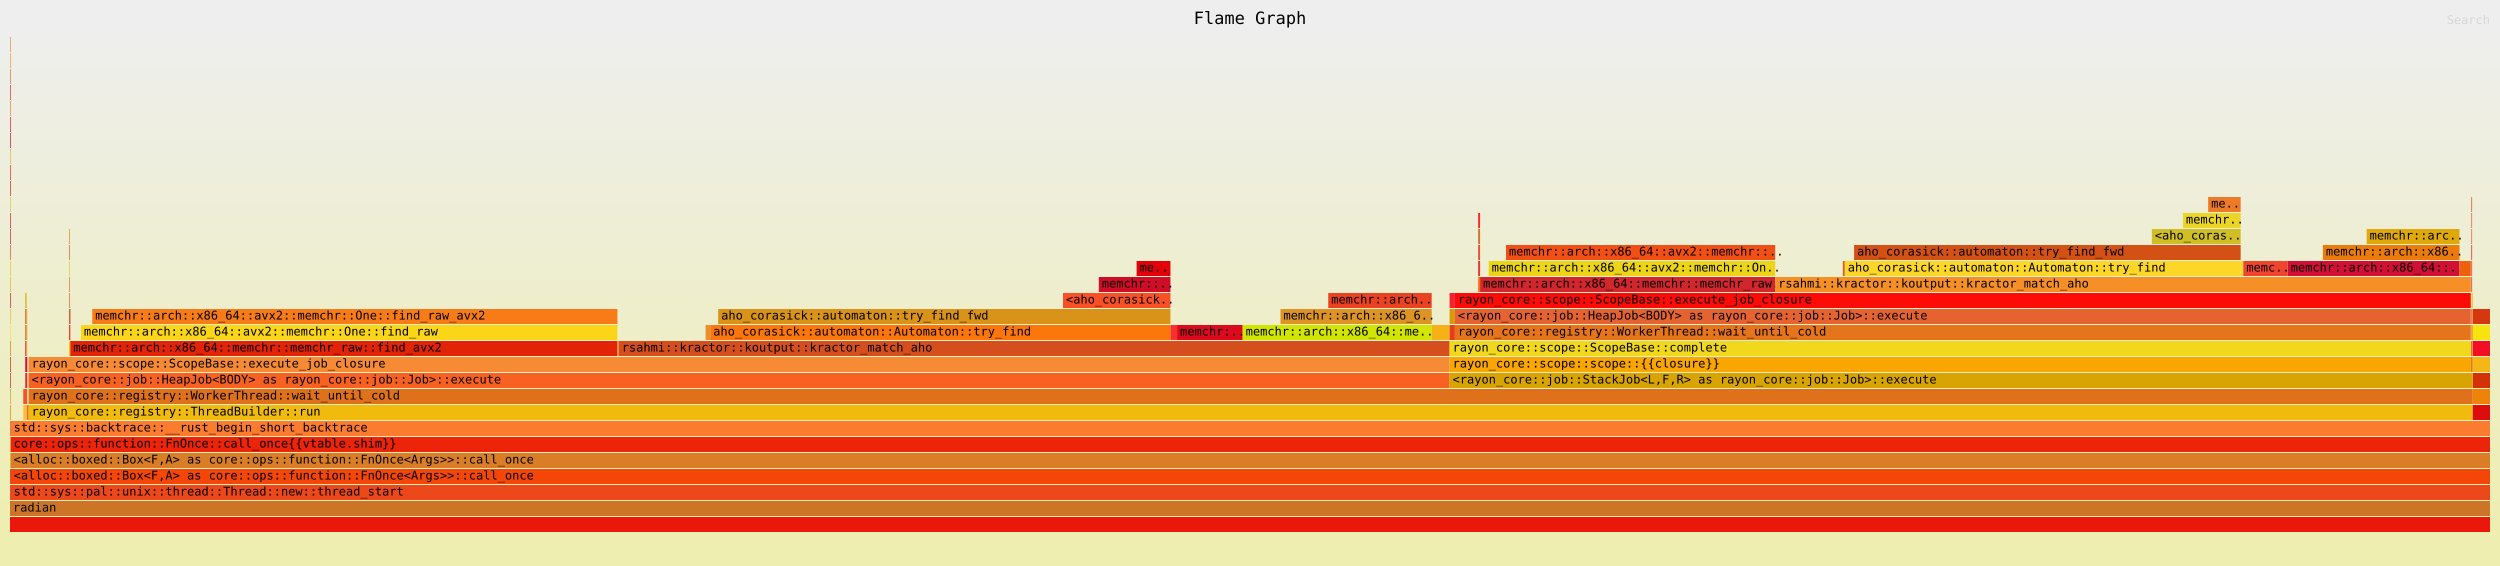
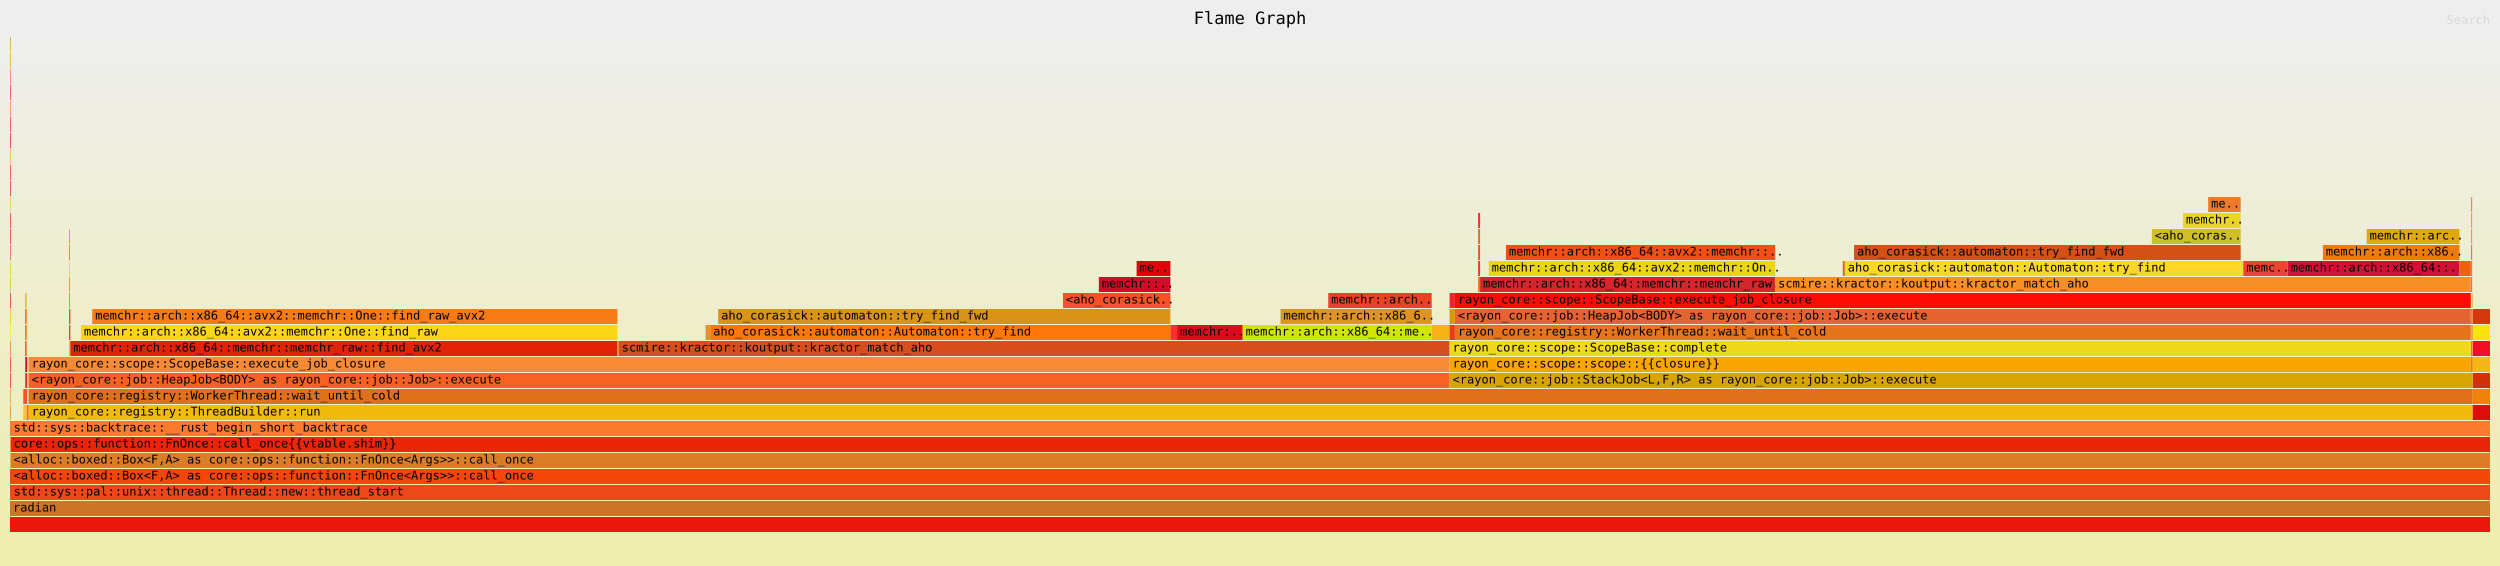
<svg xmlns="http://www.w3.org/2000/svg" xmlns:ns1="http://github.com/jonhoo/inferno" version="1.1" width="2500" height="566" viewBox="0 0 2500 566">
  <defs>
    <linearGradient id="background" y1="0" y2="1" x1="0" x2="0">
      <stop stop-color="#eeeeee" offset="5%" />
      <stop stop-color="#eeeeb0" offset="95%" />
    </linearGradient>
  </defs>
  <style type="text/css">
text { font-family:monospace; font-size:12px }
#title { text-anchor:middle; font-size:17px; }
#matched { text-anchor:end; }
#search { text-anchor:end; opacity:0.1; cursor:pointer; }
#search:hover, #search.show { opacity:1; }
#subtitle { text-anchor:middle; font-color:rgb(160,160,160); }
#unzoom { cursor:pointer; }
#frames &gt; *:hover { stroke:black; stroke-width:0.5; cursor:pointer; }
.hide { display:none; }
.parent { opacity:0.5; }
</style>
  <rect x="0" y="0" width="100%" height="566" fill="url(#background)" />
  <text id="title" fill="rgb(0,0,0)" x="50%" y="24.00">Flame Graph</text>
  <text id="details" fill="rgb(0,0,0)" x="10" y="549.00"> </text>
  <text id="unzoom" class="hide" fill="rgb(0,0,0)" x="10" y="24.00">Reset Zoom</text>
  <text id="search" fill="rgb(0,0,0)" x="2490" y="24.00">Search</text>
  <text id="matched" fill="rgb(0,0,0)" x="2490" y="549.00"> </text>
  <svg id="frames" x="10" width="2480" total_samples="3740">
    <g>
      <rect x="0%" y="485" width="0.027%" height="15" fill="rgb(227,0,7)" ns1:x="0" ns1:w="1" />
      <text x="0.12%" y="495.50" />
    </g>
    <g>
      <rect x="0%" y="469" width="0.027%" height="15" fill="rgb(217,0,24)" ns1:x="0" ns1:w="1" />
      <text x="0.12%" y="479.50" />
    </g>
    <g>
      <rect x="0%" y="453" width="0.027%" height="15" fill="rgb(221,193,54)" ns1:x="0" ns1:w="1" />
      <text x="0.12%" y="463.50" />
    </g>
    <g>
      <rect x="0%" y="437" width="0.027%" height="15" fill="rgb(248,212,6)" ns1:x="0" ns1:w="1" />
      <text x="0.12%" y="447.50" />
    </g>
    <g>
      <rect x="0%" y="421" width="0.027%" height="15" fill="rgb(208,68,35)" ns1:x="0" ns1:w="1" />
      <text x="0.12%" y="431.50" />
    </g>
    <g>
      <rect x="0%" y="405" width="0.027%" height="15" fill="rgb(232,128,0)" ns1:x="0" ns1:w="1" />
      <text x="0.12%" y="415.50" />
    </g>
    <g>
      <rect x="0%" y="389" width="0.027%" height="15" fill="rgb(207,160,47)" ns1:x="0" ns1:w="1" />
      <text x="0.12%" y="399.50" />
    </g>
    <g>
      <rect x="0%" y="373" width="0.027%" height="15" fill="rgb(228,23,34)" ns1:x="0" ns1:w="1" />
      <text x="0.12%" y="383.50" />
    </g>
    <g>
      <rect x="0%" y="357" width="0.027%" height="15" fill="rgb(218,30,26)" ns1:x="0" ns1:w="1" />
      <text x="0.12%" y="367.50" />
    </g>
    <g>
      <rect x="0%" y="341" width="0.027%" height="15" fill="rgb(220,122,19)" ns1:x="0" ns1:w="1" />
      <text x="0.12%" y="351.50" />
    </g>
    <g>
      <rect x="0%" y="325" width="0.027%" height="15" fill="rgb(250,228,42)" ns1:x="0" ns1:w="1" />
      <text x="0.12%" y="335.50" />
    </g>
    <g>
      <rect x="0%" y="309" width="0.027%" height="15" fill="rgb(240,193,28)" ns1:x="0" ns1:w="1" />
      <text x="0.12%" y="319.50" />
    </g>
    <g>
      <rect x="0%" y="293" width="0.027%" height="15" fill="rgb(216,20,37)" ns1:x="0" ns1:w="1" />
      <text x="0.12%" y="303.50" />
    </g>
    <g>
      <rect x="0%" y="277" width="0.027%" height="15" fill="rgb(206,188,39)" ns1:x="0" ns1:w="1" />
      <text x="0.12%" y="287.50" />
    </g>
    <g>
      <rect x="0%" y="261" width="0.027%" height="15" fill="rgb(217,207,13)" ns1:x="0" ns1:w="1" />
      <text x="0.12%" y="271.50" />
    </g>
    <g>
      <rect x="0%" y="245" width="0.027%" height="15" fill="rgb(231,73,38)" ns1:x="0" ns1:w="1" />
      <text x="0.12%" y="255.50" />
    </g>
    <g>
      <rect x="0%" y="229" width="0.027%" height="15" fill="rgb(225,20,46)" ns1:x="0" ns1:w="1" />
      <text x="0.12%" y="239.50" />
    </g>
    <g>
      <rect x="0%" y="213" width="0.027%" height="15" fill="rgb(210,31,41)" ns1:x="0" ns1:w="1" />
      <text x="0.12%" y="223.50" />
    </g>
    <g>
      <rect x="0%" y="197" width="0.027%" height="15" fill="rgb(221,200,47)" ns1:x="0" ns1:w="1" />
      <text x="0.12%" y="207.50" />
    </g>
    <g>
      <rect x="0%" y="181" width="0.027%" height="15" fill="rgb(226,26,5)" ns1:x="0" ns1:w="1" />
      <text x="0.12%" y="191.50" />
    </g>
    <g>
      <rect x="0%" y="165" width="0.027%" height="15" fill="rgb(249,33,26)" ns1:x="0" ns1:w="1" />
      <text x="0.12%" y="175.50" />
    </g>
    <g>
      <rect x="0%" y="149" width="0.027%" height="15" fill="rgb(235,183,28)" ns1:x="0" ns1:w="1" />
      <text x="0.12%" y="159.50" />
    </g>
    <g>
      <rect x="0%" y="133" width="0.027%" height="15" fill="rgb(221,5,38)" ns1:x="0" ns1:w="1" />
      <text x="0.12%" y="143.50" />
    </g>
    <g>
      <rect x="0%" y="117" width="0.027%" height="15" fill="rgb(247,18,42)" ns1:x="0" ns1:w="1" />
      <text x="0.12%" y="127.50" />
    </g>
    <g>
      <rect x="0%" y="101" width="0.027%" height="15" fill="rgb(241,131,45)" ns1:x="0" ns1:w="1" />
      <text x="0.12%" y="111.50" />
    </g>
    <g>
      <rect x="0%" y="85" width="0.027%" height="15" fill="rgb(249,31,29)" ns1:x="0" ns1:w="1" />
      <text x="0.12%" y="95.50" />
    </g>
    <g>
      <rect x="0%" y="69" width="0.027%" height="15" fill="rgb(225,111,53)" ns1:x="0" ns1:w="1" />
      <text x="0.12%" y="79.50" />
    </g>
    <g>
      <rect x="0%" y="53" width="0.027%" height="15" fill="rgb(238,160,17)" ns1:x="0" ns1:w="1" />
      <text x="0.12%" y="63.50" />
    </g>
    <g>
      <rect x="0%" y="37" width="0.027%" height="15" fill="rgb(214,148,48)" ns1:x="0" ns1:w="1" />
      <text x="0.12%" y="47.50" />
    </g>
    <g>
      <rect x="0.615%" y="341" width="0.053%" height="15" fill="rgb(232,36,49)" ns1:x="23" ns1:w="2" />
      <text x="0.735%" y="351.50" />
    </g>
    <g>
      <rect x="0.615%" y="325" width="0.053%" height="15" fill="rgb(209,103,24)" ns1:x="23" ns1:w="2" />
      <text x="0.735%" y="335.50" />
    </g>
    <g>
      <rect x="0.615%" y="309" width="0.053%" height="15" fill="rgb(229,88,8)" ns1:x="23" ns1:w="2" />
      <text x="0.735%" y="319.50" />
    </g>
    <g>
      <rect x="0.615%" y="293" width="0.053%" height="15" fill="rgb(213,181,19)" ns1:x="23" ns1:w="2" />
      <text x="0.735%" y="303.50" />
    </g>
    <g>
      <rect x="0.535%" y="405" width="0.16%" height="15" fill="rgb(254,191,54)" ns1:x="20" ns1:w="6" />
      <text x="0.655%" y="415.50" />
    </g>
    <g>
      <rect x="0.535%" y="389" width="0.16%" height="15" fill="rgb(241,83,37)" ns1:x="20" ns1:w="6" />
      <text x="0.655%" y="399.50" />
    </g>
    <g>
      <rect x="0.615%" y="373" width="0.08%" height="15" fill="rgb(233,36,39)" ns1:x="23" ns1:w="3" />
      <text x="0.735%" y="383.50" />
    </g>
    <g>
      <rect x="0.615%" y="357" width="0.08%" height="15" fill="rgb(226,3,54)" ns1:x="23" ns1:w="3" />
      <text x="0.735%" y="367.50" />
    </g>
    <g>
      <rect x="0.668%" y="341" width="0.027%" height="15" fill="rgb(245,192,40)" ns1:x="25" ns1:w="1" />
      <text x="0.788%" y="351.50" />
    </g>
    <g>
      <rect x="0.668%" y="325" width="0.027%" height="15" fill="rgb(238,167,29)" ns1:x="25" ns1:w="1" />
      <text x="0.788%" y="335.50" />
    </g>
    <g>
      <rect x="0.668%" y="309" width="0.027%" height="15" fill="rgb(232,182,51)" ns1:x="25" ns1:w="1" />
      <text x="0.788%" y="319.50" />
    </g>
    <g>
      <rect x="0.695%" y="405" width="0.053%" height="15" fill="rgb(231,60,39)" ns1:x="26" ns1:w="2" />
      <text x="0.815%" y="415.50" />
    </g>
    <g>
      <rect x="2.38%" y="309" width="0.027%" height="15" fill="rgb(208,69,12)" ns1:x="89" ns1:w="1" />
      <text x="2.5%" y="319.50" />
    </g>
    <g>
      <rect x="2.38%" y="293" width="0.027%" height="15" fill="rgb(235,93,37)" ns1:x="89" ns1:w="1" />
      <text x="2.5%" y="303.50" />
    </g>
    <g>
      <rect x="2.38%" y="277" width="0.027%" height="15" fill="rgb(213,116,39)" ns1:x="89" ns1:w="1" />
      <text x="2.5%" y="287.50" />
    </g>
    <g>
      <rect x="2.38%" y="261" width="0.027%" height="15" fill="rgb(222,207,29)" ns1:x="89" ns1:w="1" />
      <text x="2.5%" y="271.50" />
    </g>
    <g>
      <rect x="2.38%" y="245" width="0.027%" height="15" fill="rgb(206,96,30)" ns1:x="89" ns1:w="1" />
      <text x="2.5%" y="255.50" />
    </g>
    <g>
      <rect x="2.38%" y="229" width="0.027%" height="15" fill="rgb(218,138,4)" ns1:x="89" ns1:w="1" />
      <text x="2.5%" y="239.50" />
    </g>
    <g>
      <rect x="2.38%" y="341" width="0.053%" height="15" fill="rgb(250,191,14)" ns1:x="89" ns1:w="2" />
      <text x="2.5%" y="351.50" />
    </g>
    <g>
      <rect x="2.38%" y="325" width="0.053%" height="15" fill="rgb(239,60,40)" ns1:x="89" ns1:w="2" />
      <text x="2.5%" y="335.50" />
    </g>
    <g>
      <rect x="2.406%" y="309" width="0.027%" height="15" fill="rgb(206,27,48)" ns1:x="90" ns1:w="1" />
      <text x="2.526%" y="319.50" />
    </g>
    <g>
      <rect x="2.433%" y="341" width="22.059%" height="15" fill="rgb(225,35,8)" ns1:x="91" ns1:w="825" />
      <text x="2.553%" y="351.50">memchr::arch::x86_64::memchr::memchr_raw::find_avx2</text>
    </g>
    <g>
      <rect x="2.861%" y="325" width="21.631%" height="15" fill="rgb(250,213,24)" ns1:x="107" ns1:w="809" />
      <text x="2.981%" y="335.50">memchr::arch::x86_64::avx2::memchr::One::find_raw</text>
    </g>
    <g>
      <rect x="3.316%" y="309" width="21.177%" height="15" fill="rgb(247,123,22)" ns1:x="124" ns1:w="792" />
      <text x="3.436%" y="319.50">memchr::arch::x86_64::avx2::memchr::One::find_raw_avx2</text>
    </g>
    <g>
      <rect x="24.492%" y="341" width="0.053%" height="15" fill="rgb(231,138,38)" ns1:x="916" ns1:w="2" />
      <text x="24.612%" y="351.50" />
    </g>
    <g>
      <rect x="28.048%" y="325" width="0.187%" height="15" fill="rgb(231,145,46)" ns1:x="1049" ns1:w="7" />
      <text x="28.168%" y="335.50" />
    </g>
    <g>
      <rect x="28.235%" y="325" width="18.556%" height="15" fill="rgb(251,118,11)" ns1:x="1056" ns1:w="694" />
      <text x="28.355%" y="335.50">aho_corasick::automaton::Automaton::try_find</text>
    </g>
    <g>
      <rect x="28.556%" y="309" width="18.235%" height="15" fill="rgb(217,147,25)" ns1:x="1068" ns1:w="682" />
      <text x="28.676%" y="319.50">aho_corasick::automaton::try_find_fwd</text>
    </g>
    <g>
      <rect x="42.46%" y="293" width="4.332%" height="15" fill="rgb(247,81,37)" ns1:x="1588" ns1:w="162" />
      <text x="42.58%" y="303.50">&lt;aho_corasick..</text>
    </g>
    <g>
      <rect x="43.904%" y="277" width="2.888%" height="15" fill="rgb(209,12,38)" ns1:x="1642" ns1:w="108" />
      <text x="44.024%" y="287.50">memchr::..</text>
    </g>
    <g>
      <rect x="45.428%" y="261" width="1.364%" height="15" fill="rgb(227,1,9)" ns1:x="1699" ns1:w="51" />
      <text x="45.548%" y="271.50">me..</text>
    </g>
    <g>
      <rect x="46.791%" y="325" width="0.267%" height="15" fill="rgb(248,47,43)" ns1:x="1750" ns1:w="10" />
      <text x="46.911%" y="335.50" />
    </g>
    <g>
      <rect x="47.059%" y="325" width="2.647%" height="15" fill="rgb(221,10,30)" ns1:x="1760" ns1:w="99" />
      <text x="47.179%" y="335.50">memchr:..</text>
    </g>
    <g>
      <rect x="49.706%" y="325" width="7.62%" height="15" fill="rgb(210,229,1)" ns1:x="1859" ns1:w="285" />
      <text x="49.826%" y="335.50">memchr::arch::x86_64::me..</text>
    </g>
    <g>
      <rect x="51.23%" y="309" width="6.096%" height="15" fill="rgb(222,148,37)" ns1:x="1916" ns1:w="228" />
      <text x="51.35%" y="319.50">memchr::arch::x86_6..</text>
    </g>
    <g>
      <rect x="53.155%" y="293" width="4.171%" height="15" fill="rgb(234,67,33)" ns1:x="1988" ns1:w="156" />
      <text x="53.275%" y="303.50">memchr::arch..</text>
    </g>
    <g>
      <rect x="0.749%" y="373" width="57.3%" height="15" fill="rgb(247,98,35)" ns1:x="28" ns1:w="2143" />
      <text x="0.869%" y="383.50">&lt;rayon_core::job::HeapJob&lt;BODY&gt; as rayon_core::job::Job&gt;::execute</text>
    </g>
    <g>
      <rect x="0.749%" y="357" width="57.3%" height="15" fill="rgb(247,138,52)" ns1:x="28" ns1:w="2143" />
      <text x="0.869%" y="367.50">rayon_core::scope::ScopeBase::execute_job_closure</text>
    </g>
    <g>
      <rect x="24.546%" y="341" width="33.503%" height="15" fill="rgb(213,79,30)" ns1:x="918" ns1:w="1253" />
-       <text x="24.666%" y="351.50">rsahmi::kractor::koutput::kractor_match_aho</text>
+       <text x="24.666%" y="351.50">scmire::kractor::koutput::kractor_match_aho</text>
    </g>
    <g>
      <rect x="57.326%" y="325" width="0.722%" height="15" fill="rgb(246,177,23)" ns1:x="2144" ns1:w="27" />
      <text x="57.446%" y="335.50" />
    </g>
    <g>
      <rect x="58.048%" y="325" width="0.214%" height="15" fill="rgb(230,62,27)" ns1:x="2171" ns1:w="8" />
      <text x="58.168%" y="335.50" />
    </g>
    <g>
      <rect x="58.048%" y="309" width="0.214%" height="15" fill="rgb(216,154,8)" ns1:x="2171" ns1:w="8" />
      <text x="58.168%" y="319.50" />
    </g>
    <g>
      <rect x="58.048%" y="293" width="0.214%" height="15" fill="rgb(244,35,45)" ns1:x="2171" ns1:w="8" />
      <text x="58.168%" y="303.50" />
    </g>
    <g>
      <rect x="59.198%" y="277" width="0.08%" height="15" fill="rgb(251,115,12)" ns1:x="2214" ns1:w="3" />
      <text x="59.318%" y="287.50" />
    </g>
    <g>
      <rect x="59.198%" y="261" width="0.08%" height="15" fill="rgb(240,54,50)" ns1:x="2214" ns1:w="3" />
      <text x="59.318%" y="271.50" />
    </g>
    <g>
      <rect x="59.198%" y="245" width="0.08%" height="15" fill="rgb(233,84,52)" ns1:x="2214" ns1:w="3" />
      <text x="59.318%" y="255.50" />
    </g>
    <g>
      <rect x="59.198%" y="229" width="0.08%" height="15" fill="rgb(207,117,47)" ns1:x="2214" ns1:w="3" />
      <text x="59.318%" y="239.50" />
    </g>
    <g>
      <rect x="59.198%" y="213" width="0.08%" height="15" fill="rgb(249,43,39)" ns1:x="2214" ns1:w="3" />
      <text x="59.318%" y="223.50" />
    </g>
    <g>
      <rect x="59.278%" y="277" width="11.898%" height="15" fill="rgb(209,38,44)" ns1:x="2217" ns1:w="445" />
      <text x="59.398%" y="287.50">memchr::arch::x86_64::memchr::memchr_raw..</text>
    </g>
    <g>
      <rect x="59.626%" y="261" width="11.551%" height="15" fill="rgb(236,212,23)" ns1:x="2230" ns1:w="432" />
      <text x="59.746%" y="271.50">memchr::arch::x86_64::avx2::memchr::On..</text>
    </g>
    <g>
      <rect x="60.321%" y="245" width="10.856%" height="15" fill="rgb(242,79,21)" ns1:x="2256" ns1:w="406" />
      <text x="60.441%" y="255.50">memchr::arch::x86_64::avx2::memchr::..</text>
    </g>
    <g>
      <rect x="73.904%" y="261" width="0.08%" height="15" fill="rgb(211,96,35)" ns1:x="2764" ns1:w="3" />
      <text x="74.024%" y="271.50" />
    </g>
    <g>
      <rect x="73.984%" y="261" width="15.963%" height="15" fill="rgb(253,215,40)" ns1:x="2767" ns1:w="597" />
      <text x="74.104%" y="271.50">aho_corasick::automaton::Automaton::try_find</text>
    </g>
    <g>
      <rect x="74.358%" y="245" width="15.588%" height="15" fill="rgb(211,81,21)" ns1:x="2781" ns1:w="583" />
      <text x="74.478%" y="255.50">aho_corasick::automaton::try_find_fwd</text>
    </g>
    <g>
      <rect x="86.364%" y="229" width="3.583%" height="15" fill="rgb(208,190,38)" ns1:x="3230" ns1:w="134" />
      <text x="86.484%" y="239.50">&lt;aho_coras..</text>
    </g>
    <g>
      <rect x="87.62%" y="213" width="2.326%" height="15" fill="rgb(235,213,38)" ns1:x="3277" ns1:w="87" />
      <text x="87.74%" y="223.50">memchr..</text>
    </g>
    <g>
      <rect x="88.636%" y="197" width="1.31%" height="15" fill="rgb(237,122,38)" ns1:x="3315" ns1:w="49" />
      <text x="88.756%" y="207.50">me..</text>
    </g>
    <g>
      <rect x="89.947%" y="261" width="0.107%" height="15" fill="rgb(244,218,35)" ns1:x="3364" ns1:w="4" />
      <text x="90.067%" y="271.50" />
    </g>
    <g>
      <rect x="90.053%" y="261" width="1.791%" height="15" fill="rgb(240,68,47)" ns1:x="3368" ns1:w="67" />
      <text x="90.174%" y="271.50">memc..</text>
    </g>
    <g>
      <rect x="91.845%" y="261" width="6.925%" height="15" fill="rgb(210,16,53)" ns1:x="3435" ns1:w="259" />
      <text x="91.965%" y="271.50">memchr::arch::x86_64::..</text>
    </g>
    <g>
      <rect x="93.262%" y="245" width="5.508%" height="15" fill="rgb(235,124,12)" ns1:x="3488" ns1:w="206" />
      <text x="93.382%" y="255.50">memchr::arch::x86..</text>
    </g>
    <g>
      <rect x="95.027%" y="229" width="3.743%" height="15" fill="rgb(224,169,11)" ns1:x="3554" ns1:w="140" />
      <text x="95.147%" y="239.50">memchr::arc..</text>
    </g>
    <g>
      <rect x="58.048%" y="357" width="41.176%" height="15" fill="rgb(250,166,2)" ns1:x="2171" ns1:w="1540" />
      <text x="58.168%" y="367.50">rayon_core::scope::scope::{{closure}}</text>
    </g>
    <g>
      <rect x="58.048%" y="341" width="41.176%" height="15" fill="rgb(242,216,29)" ns1:x="2171" ns1:w="1540" />
      <text x="58.168%" y="351.50">rayon_core::scope::ScopeBase::complete</text>
    </g>
    <g>
      <rect x="58.262%" y="325" width="40.963%" height="15" fill="rgb(230,116,27)" ns1:x="2179" ns1:w="1532" />
      <text x="58.382%" y="335.50">rayon_core::registry::WorkerThread::wait_until_cold</text>
    </g>
    <g>
      <rect x="58.262%" y="309" width="40.963%" height="15" fill="rgb(228,99,48)" ns1:x="2179" ns1:w="1532" />
      <text x="58.382%" y="319.50">&lt;rayon_core::job::HeapJob&lt;BODY&gt; as rayon_core::job::Job&gt;::execute</text>
    </g>
    <g>
      <rect x="58.262%" y="293" width="40.963%" height="15" fill="rgb(253,11,6)" ns1:x="2179" ns1:w="1532" />
      <text x="58.382%" y="303.50">rayon_core::scope::ScopeBase::execute_job_closure</text>
    </g>
    <g>
      <rect x="71.177%" y="277" width="28.048%" height="15" fill="rgb(247,143,39)" ns1:x="2662" ns1:w="1049" />
-       <text x="71.296%" y="287.50">rsahmi::kractor::koutput::kractor_match_aho</text>
+       <text x="71.296%" y="287.50">scmire::kractor::koutput::kractor_match_aho</text>
    </g>
    <g>
      <rect x="98.77%" y="261" width="0.455%" height="15" fill="rgb(236,97,10)" ns1:x="3694" ns1:w="17" />
      <text x="98.89%" y="271.50" />
    </g>
    <g>
      <rect x="99.225%" y="341" width="0.027%" height="15" fill="rgb(233,208,19)" ns1:x="3711" ns1:w="1" />
      <text x="99.345%" y="351.50" />
    </g>
    <g>
      <rect x="58.048%" y="373" width="41.23%" height="15" fill="rgb(216,164,2)" ns1:x="2171" ns1:w="1542" />
      <text x="58.168%" y="383.50">&lt;rayon_core::job::StackJob&lt;L,F,R&gt; as rayon_core::job::Job&gt;::execute</text>
    </g>
    <g>
      <rect x="99.225%" y="357" width="0.053%" height="15" fill="rgb(220,129,5)" ns1:x="3711" ns1:w="2" />
      <text x="99.345%" y="367.50" />
    </g>
    <g>
      <rect x="99.251%" y="341" width="0.027%" height="15" fill="rgb(242,17,10)" ns1:x="3712" ns1:w="1" />
      <text x="99.371%" y="351.50" />
    </g>
    <g>
      <rect x="99.251%" y="325" width="0.027%" height="15" fill="rgb(242,107,0)" ns1:x="3712" ns1:w="1" />
      <text x="99.371%" y="335.50" />
    </g>
    <g>
      <rect x="99.251%" y="309" width="0.027%" height="15" fill="rgb(251,28,31)" ns1:x="3712" ns1:w="1" />
      <text x="99.371%" y="319.50" />
    </g>
    <g>
      <rect x="99.251%" y="293" width="0.027%" height="15" fill="rgb(233,223,10)" ns1:x="3712" ns1:w="1" />
      <text x="99.371%" y="303.50" />
    </g>
    <g>
      <rect x="99.251%" y="277" width="0.027%" height="15" fill="rgb(215,21,27)" ns1:x="3712" ns1:w="1" />
      <text x="99.371%" y="287.50" />
    </g>
    <g>
      <rect x="99.251%" y="261" width="0.027%" height="15" fill="rgb(232,23,21)" ns1:x="3712" ns1:w="1" />
      <text x="99.371%" y="271.50" />
    </g>
    <g>
      <rect x="99.251%" y="245" width="0.027%" height="15" fill="rgb(244,5,23)" ns1:x="3712" ns1:w="1" />
      <text x="99.371%" y="255.50" />
    </g>
    <g>
      <rect x="99.251%" y="229" width="0.027%" height="15" fill="rgb(226,81,46)" ns1:x="3712" ns1:w="1" />
      <text x="99.371%" y="239.50" />
    </g>
    <g>
      <rect x="99.251%" y="213" width="0.027%" height="15" fill="rgb(247,70,30)" ns1:x="3712" ns1:w="1" />
      <text x="99.371%" y="223.50" />
    </g>
    <g>
      <rect x="99.251%" y="197" width="0.027%" height="15" fill="rgb(212,68,19)" ns1:x="3712" ns1:w="1" />
      <text x="99.371%" y="207.50" />
    </g>
    <g>
      <rect x="0.749%" y="405" width="98.556%" height="15" fill="rgb(240,187,13)" ns1:x="28" ns1:w="3686" />
      <text x="0.869%" y="415.50">rayon_core::registry::ThreadBuilder::run</text>
    </g>
    <g>
      <rect x="0.749%" y="389" width="98.556%" height="15" fill="rgb(223,113,26)" ns1:x="28" ns1:w="3686" />
      <text x="0.869%" y="399.50">rayon_core::registry::WorkerThread::wait_until_cold</text>
    </g>
    <g>
      <rect x="99.278%" y="373" width="0.027%" height="15" fill="rgb(206,192,2)" ns1:x="3713" ns1:w="1" />
      <text x="99.398%" y="383.50" />
    </g>
    <g>
      <rect x="99.278%" y="357" width="0.027%" height="15" fill="rgb(241,108,4)" ns1:x="3713" ns1:w="1" />
      <text x="99.398%" y="367.50" />
    </g>
    <g>
      <rect x="99.278%" y="341" width="0.027%" height="15" fill="rgb(247,173,49)" ns1:x="3713" ns1:w="1" />
      <text x="99.398%" y="351.50" />
    </g>
    <g>
      <rect x="99.278%" y="325" width="0.027%" height="15" fill="rgb(224,114,35)" ns1:x="3713" ns1:w="1" />
      <text x="99.398%" y="335.50" />
    </g>
    <g>
      <rect x="99.278%" y="309" width="0.027%" height="15" fill="rgb(245,159,27)" ns1:x="3713" ns1:w="1" />
      <text x="99.398%" y="319.50" />
    </g>
    <g>
      <rect x="99.278%" y="293" width="0.027%" height="15" fill="rgb(245,172,44)" ns1:x="3713" ns1:w="1" />
      <text x="99.398%" y="303.50" />
    </g>
    <g>
      <rect x="0%" y="517" width="100%" height="15" fill="rgb(236,23,11)" ns1:x="0" ns1:w="3740" />
      <text x="0.12%" y="527.50" />
    </g>
    <g>
      <rect x="0%" y="501" width="100%" height="15" fill="rgb(205,117,38)" ns1:x="0" ns1:w="3740" />
      <text x="0.12%" y="511.50">radian</text>
    </g>
    <g>
      <rect x="0.027%" y="485" width="99.973%" height="15" fill="rgb(237,72,25)" ns1:x="1" ns1:w="3739" />
      <text x="0.147%" y="495.50">std::sys::pal::unix::thread::Thread::new::thread_start</text>
    </g>
    <g>
      <rect x="0.027%" y="469" width="99.973%" height="15" fill="rgb(244,70,9)" ns1:x="1" ns1:w="3739" />
      <text x="0.147%" y="479.50">&lt;alloc::boxed::Box&lt;F,A&gt; as core::ops::function::FnOnce&lt;Args&gt;&gt;::call_once</text>
    </g>
    <g>
      <rect x="0.027%" y="453" width="99.973%" height="15" fill="rgb(217,125,39)" ns1:x="1" ns1:w="3739" />
      <text x="0.147%" y="463.50">&lt;alloc::boxed::Box&lt;F,A&gt; as core::ops::function::FnOnce&lt;Args&gt;&gt;::call_once</text>
    </g>
    <g>
      <rect x="0.027%" y="437" width="99.973%" height="15" fill="rgb(235,36,10)" ns1:x="1" ns1:w="3739" />
      <text x="0.147%" y="447.50">core::ops::function::FnOnce::call_once{{vtable.shim}}</text>
    </g>
    <g>
      <rect x="0.027%" y="421" width="99.973%" height="15" fill="rgb(251,123,47)" ns1:x="1" ns1:w="3739" />
      <text x="0.147%" y="431.50">std::sys::backtrace::__rust_begin_short_backtrace</text>
    </g>
    <g>
      <rect x="99.305%" y="405" width="0.695%" height="15" fill="rgb(221,13,13)" ns1:x="3714" ns1:w="26" />
      <text x="99.425%" y="415.50" />
    </g>
    <g>
      <rect x="99.305%" y="389" width="0.695%" height="15" fill="rgb(238,131,9)" ns1:x="3714" ns1:w="26" />
      <text x="99.425%" y="399.50" />
    </g>
    <g>
      <rect x="99.305%" y="373" width="0.695%" height="15" fill="rgb(211,50,8)" ns1:x="3714" ns1:w="26" />
      <text x="99.425%" y="383.50" />
    </g>
    <g>
      <rect x="99.305%" y="357" width="0.695%" height="15" fill="rgb(245,182,24)" ns1:x="3714" ns1:w="26" />
      <text x="99.425%" y="367.50" />
    </g>
    <g>
      <rect x="99.305%" y="341" width="0.695%" height="15" fill="rgb(242,14,37)" ns1:x="3714" ns1:w="26" />
      <text x="99.425%" y="351.50" />
    </g>
    <g>
      <rect x="99.305%" y="325" width="0.695%" height="15" fill="rgb(246,228,12)" ns1:x="3714" ns1:w="26" />
      <text x="99.425%" y="335.50" />
    </g>
    <g>
      <rect x="99.305%" y="309" width="0.695%" height="15" fill="rgb(213,55,15)" ns1:x="3714" ns1:w="26" />
      <text x="99.425%" y="319.50" />
    </g>
  </svg>
</svg>
